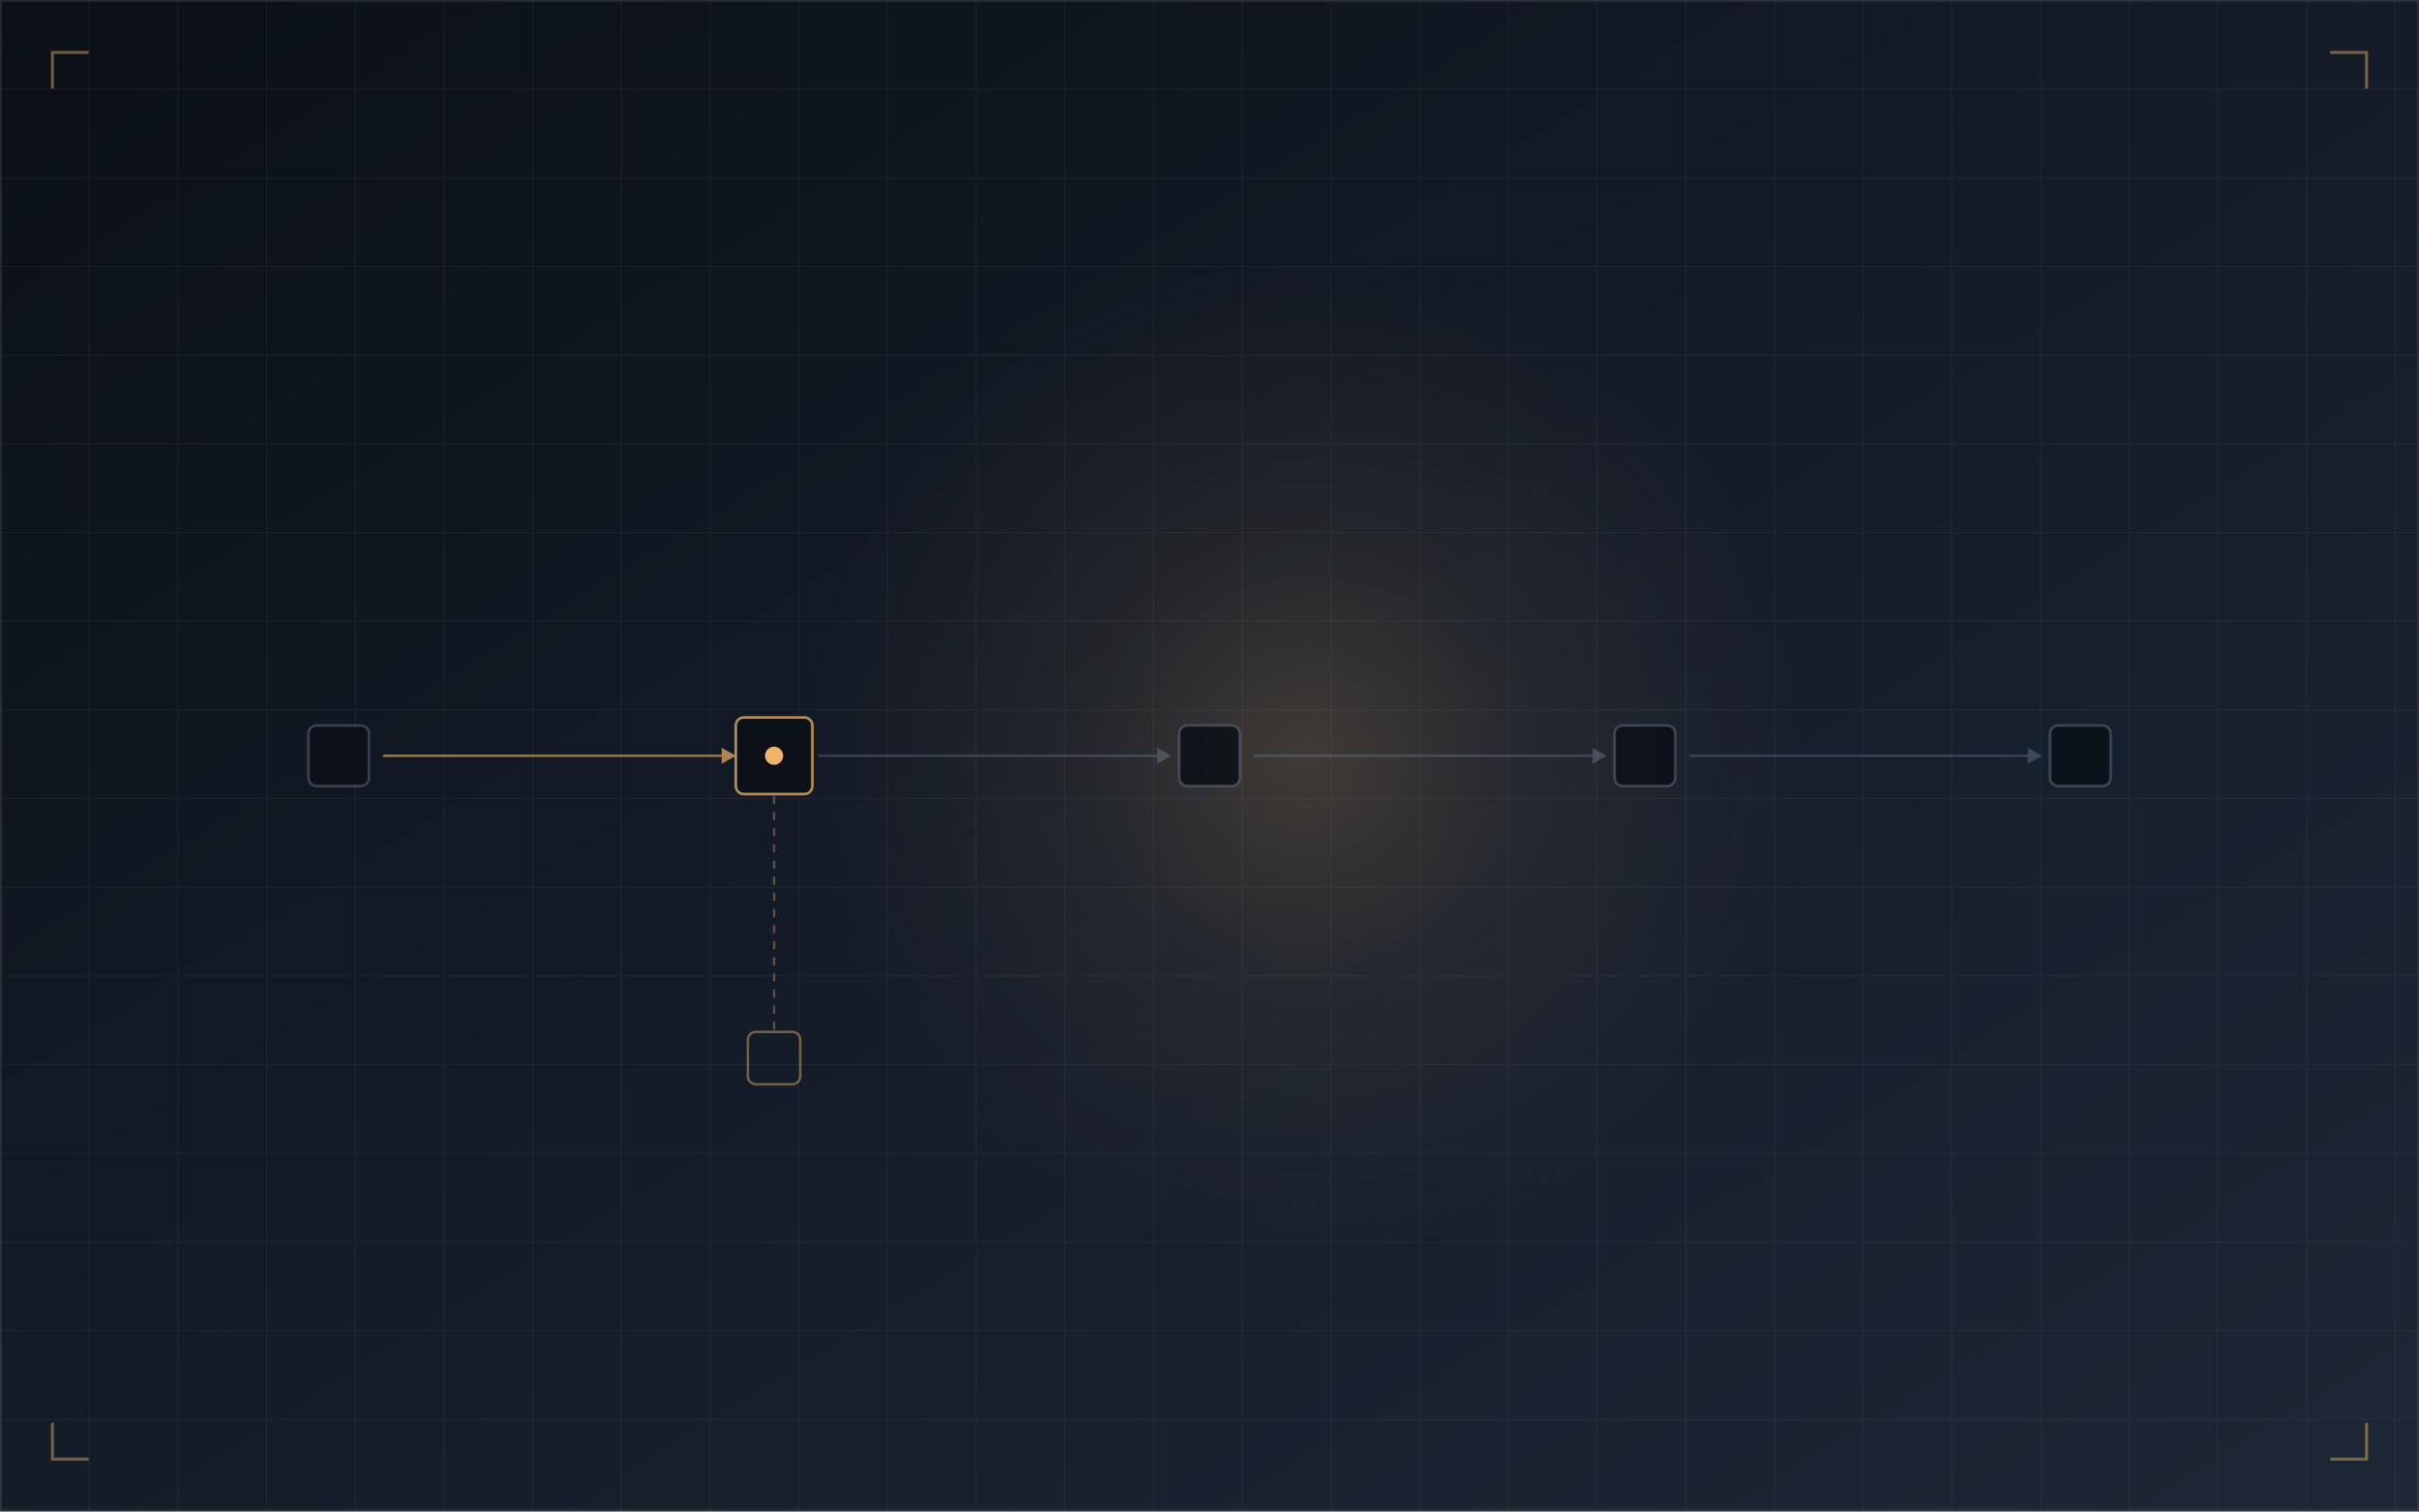
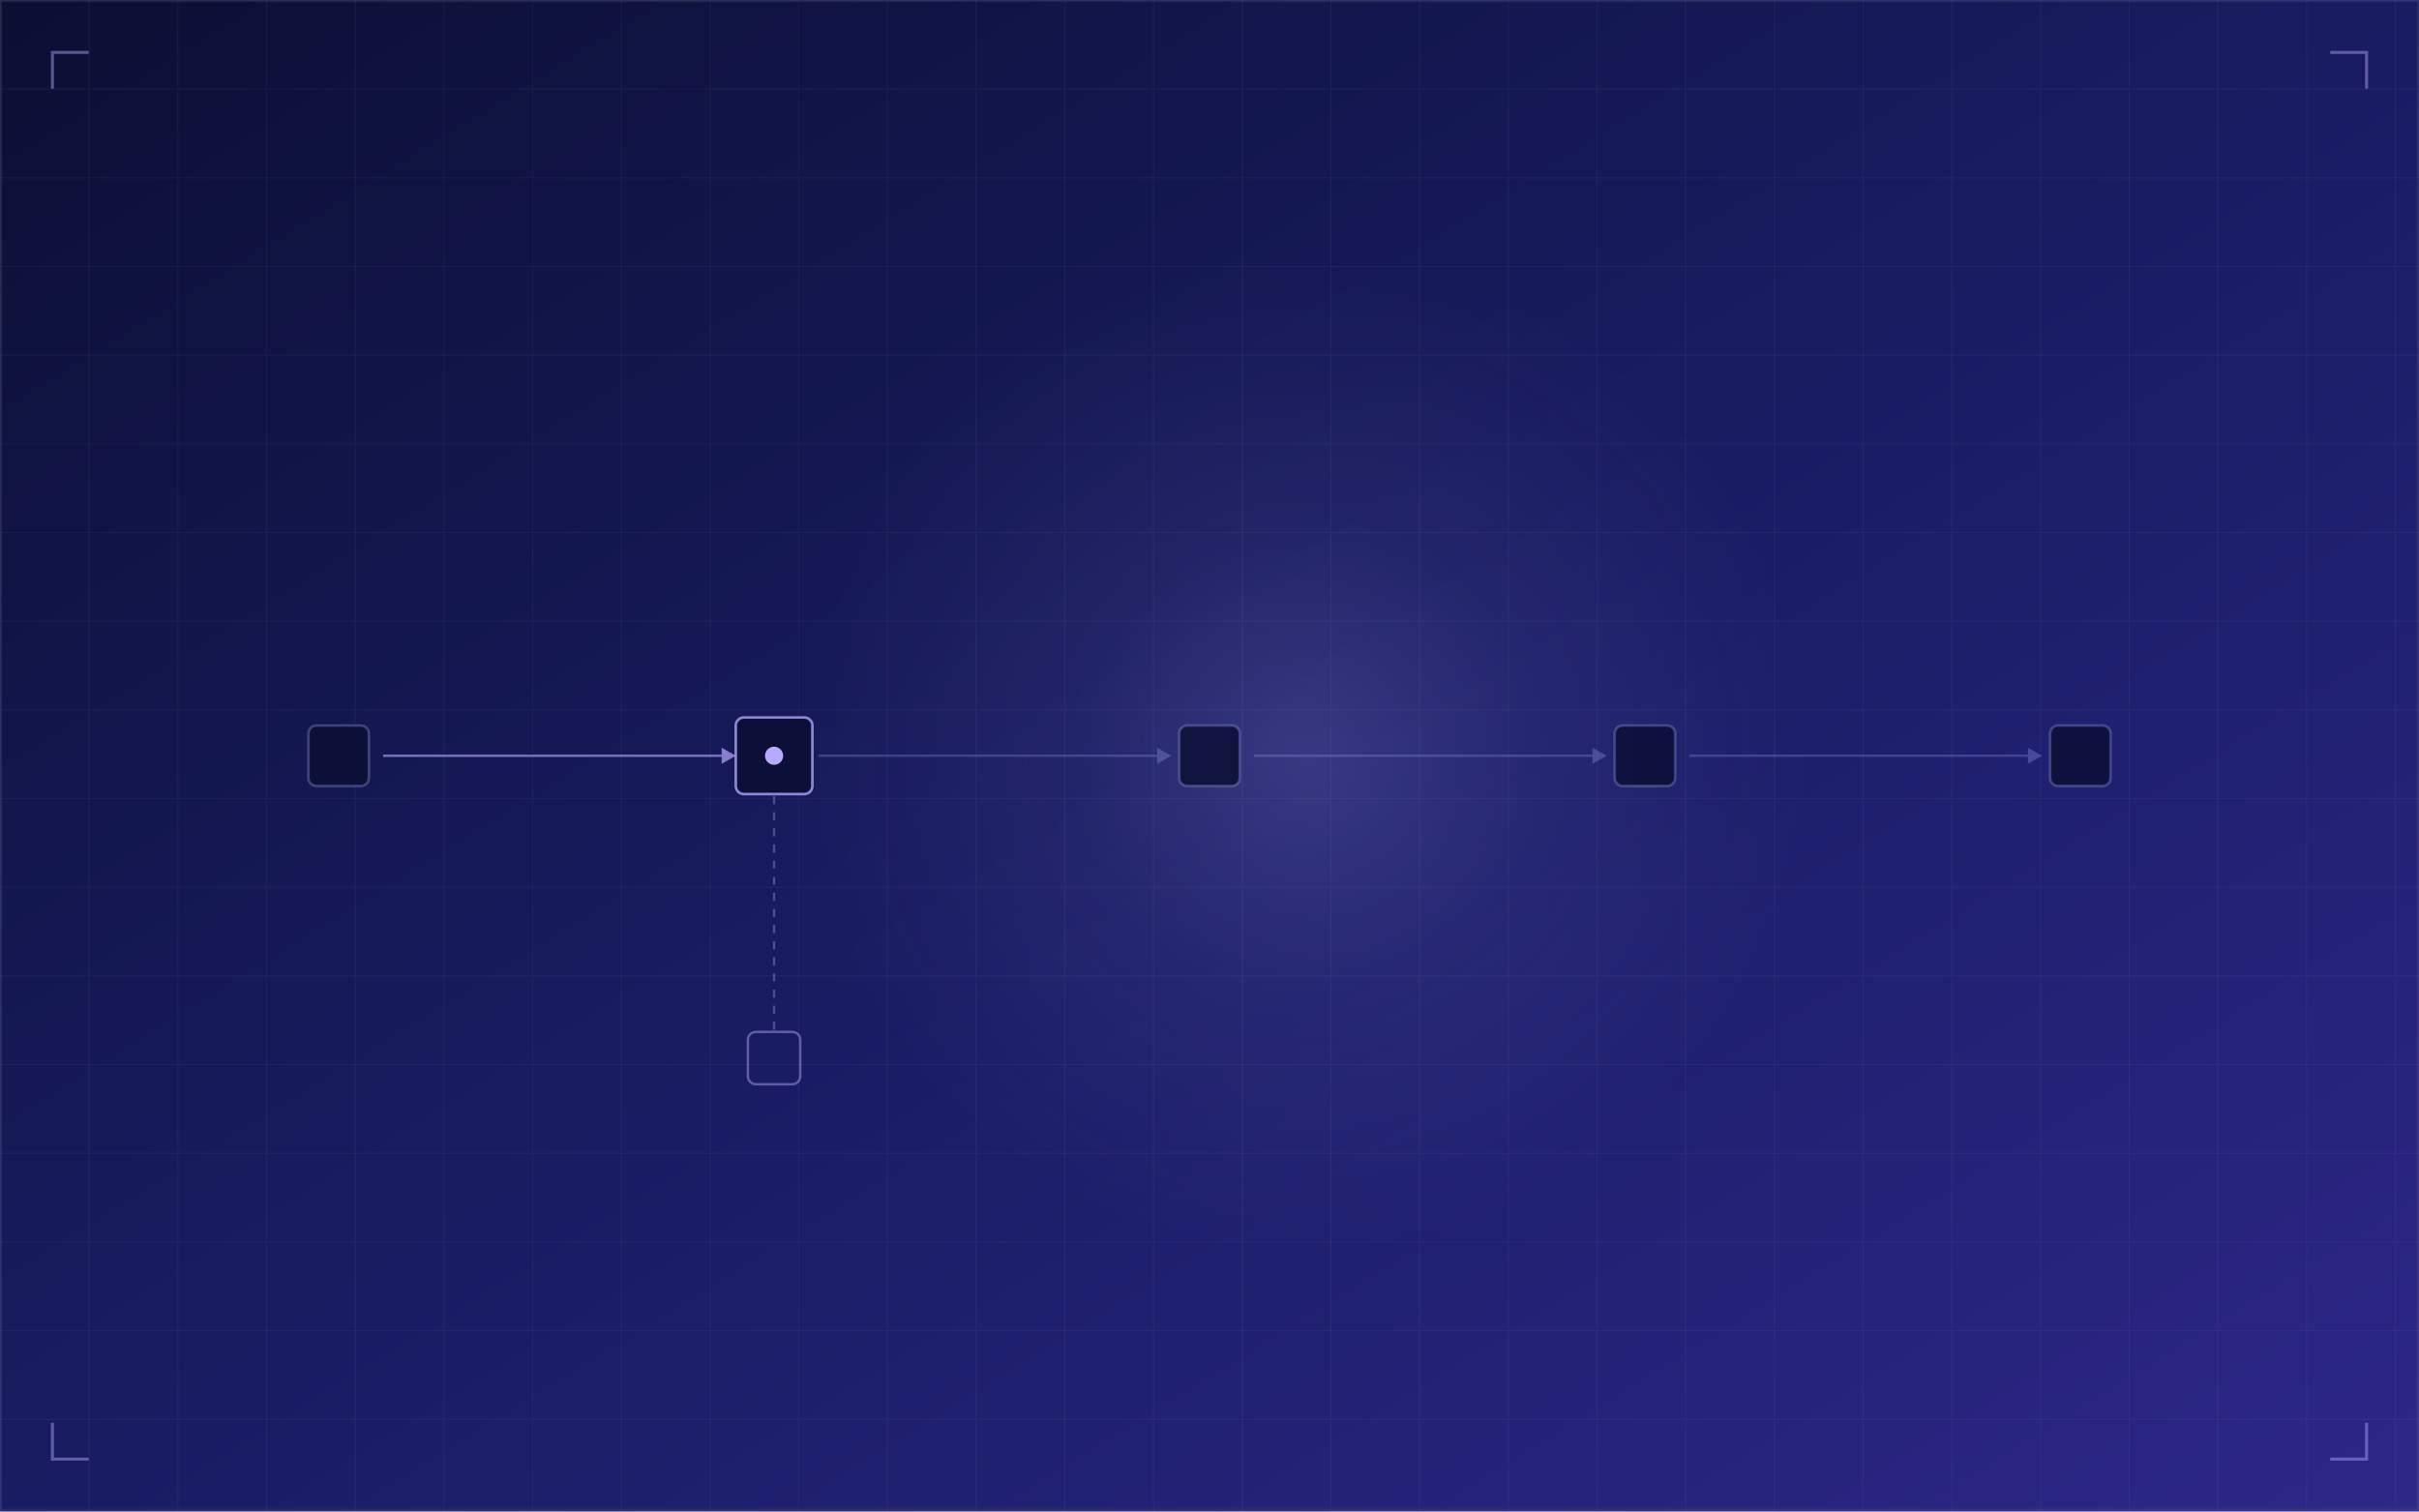
<svg xmlns="http://www.w3.org/2000/svg" viewBox="0 0 1200 750" width="1200" height="750" role="img" aria-hidden="true">
  <defs>
    <linearGradient id="bg-g" x1="0" y1="0" x2="1" y2="1">
-       <stop offset="0%" stop-color="#0B1017" />
-       <stop offset="55%" stop-color="#151D2A" />
-       <stop offset="100%" stop-color="#1D2735" />
+       <stop offset="0%" stop-color="#0B0F33" />
+       <stop offset="55%" stop-color="#1A1D66" />
+       <stop offset="100%" stop-color="#2D2788" />
    </linearGradient>
    <radialGradient id="glow-g" cx="0.5" cy="0.5" r="0.5">
-       <stop offset="0%" stop-color="#EFB468" stop-opacity="0.20" />
-       <stop offset="45%" stop-color="#EFB468" stop-opacity="0.07" />
-       <stop offset="100%" stop-color="#EFB468" stop-opacity="0" />
+       <stop offset="0%" stop-color="#B8AAFF" stop-opacity="0.20" />
+       <stop offset="45%" stop-color="#B8AAFF" stop-opacity="0.07" />
+       <stop offset="100%" stop-color="#B8AAFF" stop-opacity="0" />
    </radialGradient>
    <pattern id="grid-g" width="44" height="44" patternUnits="userSpaceOnUse">
      <path d="M44 0H0V44" fill="none" stroke="#FFFFFF" stroke-opacity="0.045" stroke-width="1" />
    </pattern>
  </defs>
  <rect width="1200" height="750" fill="url(#bg-g)" />
  <rect width="1200" height="750" fill="url(#grid-g)" />
  <circle cx="648" cy="375" r="248" fill="url(#glow-g)" />
-   <line x1="190.0" y1="375.0" x2="358.0" y2="375.0" stroke="#EFB468" stroke-opacity="0.6" stroke-width="1.2" />
-   <path d="M358.0 371.0L365.0 375.0L358.0 379.0Z" fill="#EFB468" fill-opacity="0.7" />
-   <line x1="406.0" y1="375.0" x2="574.0" y2="375.0" stroke="#8394AE" stroke-opacity="0.3" stroke-width="1.2" />
-   <path d="M574.0 371.0L581.0 375.0L574.0 379.0Z" fill="#8394AE" fill-opacity="0.35" />
-   <line x1="622.0" y1="375.0" x2="790.0" y2="375.0" stroke="#8394AE" stroke-opacity="0.3" stroke-width="1.2" />
-   <path d="M790.0 371.0L797.0 375.0L790.0 379.0Z" fill="#8394AE" fill-opacity="0.35" />
-   <line x1="838.0" y1="375.0" x2="1006.0" y2="375.0" stroke="#8394AE" stroke-opacity="0.3" stroke-width="1.2" />
-   <path d="M1006.0 371.0L1013.0 375.0L1006.0 379.0Z" fill="#8394AE" fill-opacity="0.35" />
-   <rect x="153.0" y="360.0" width="30" height="30" rx="4" fill="#0B1017" fill-opacity="0.85" stroke="#8394AE" stroke-opacity="0.35" stroke-width="1.3" />
-   <rect x="365.0" y="356.0" width="38" height="38" rx="4" fill="#0B1017" fill-opacity="0.85" stroke="#EFB468" stroke-opacity="0.75" stroke-width="1.3" />
-   <circle cx="384.0" cy="375.0" r="4.5" fill="#EFB468" />
-   <rect x="585.0" y="360.0" width="30" height="30" rx="4" fill="#0B1017" fill-opacity="0.85" stroke="#8394AE" stroke-opacity="0.35" stroke-width="1.3" />
-   <rect x="801.0" y="360.0" width="30" height="30" rx="4" fill="#0B1017" fill-opacity="0.85" stroke="#8394AE" stroke-opacity="0.35" stroke-width="1.3" />
-   <rect x="1017.0" y="360.0" width="30" height="30" rx="4" fill="#0B1017" fill-opacity="0.85" stroke="#8394AE" stroke-opacity="0.35" stroke-width="1.3" />
-   <path d="M384.0 395.0V511.0" fill="none" stroke="#EFB468" stroke-opacity="0.35" stroke-width="1.1" stroke-dasharray="4 4" />
-   <rect x="371.0" y="512.0" width="26" height="26" rx="4" fill="none" stroke="#EFB468" stroke-opacity="0.45" stroke-width="1.2" />
-   <path d="M26 44V26H44" fill="none" stroke="#EFB468" stroke-opacity="0.45" stroke-width="1.5" />
-   <path d="M1174 44V26H1156" fill="none" stroke="#EFB468" stroke-opacity="0.45" stroke-width="1.5" />
-   <path d="M26 706V724H44" fill="none" stroke="#EFB468" stroke-opacity="0.45" stroke-width="1.5" />
-   <path d="M1174 706V724H1156" fill="none" stroke="#EFB468" stroke-opacity="0.45" stroke-width="1.5" />
+   <line x1="190.0" y1="375.0" x2="358.0" y2="375.0" stroke="#B8AAFF" stroke-opacity="0.6" stroke-width="1.2" />
+   <path d="M358.0 371.0L365.0 375.0L358.0 379.0Z" fill="#B8AAFF" fill-opacity="0.7" />
+   <line x1="406.0" y1="375.0" x2="574.0" y2="375.0" stroke="#8E9BE6" stroke-opacity="0.3" stroke-width="1.2" />
+   <path d="M574.0 371.0L581.0 375.0L574.0 379.0Z" fill="#8E9BE6" fill-opacity="0.35" />
+   <line x1="622.0" y1="375.0" x2="790.0" y2="375.0" stroke="#8E9BE6" stroke-opacity="0.3" stroke-width="1.2" />
+   <path d="M790.0 371.0L797.0 375.0L790.0 379.0Z" fill="#8E9BE6" fill-opacity="0.35" />
+   <line x1="838.0" y1="375.0" x2="1006.0" y2="375.0" stroke="#8E9BE6" stroke-opacity="0.3" stroke-width="1.2" />
+   <path d="M1006.0 371.0L1013.0 375.0L1006.0 379.0Z" fill="#8E9BE6" fill-opacity="0.35" />
+   <rect x="153.0" y="360.0" width="30" height="30" rx="4" fill="#0B0F33" fill-opacity="0.85" stroke="#8E9BE6" stroke-opacity="0.35" stroke-width="1.3" />
+   <rect x="365.0" y="356.0" width="38" height="38" rx="4" fill="#0B0F33" fill-opacity="0.85" stroke="#B8AAFF" stroke-opacity="0.75" stroke-width="1.3" />
+   <circle cx="384.0" cy="375.0" r="4.5" fill="#B8AAFF" />
+   <rect x="585.0" y="360.0" width="30" height="30" rx="4" fill="#0B0F33" fill-opacity="0.85" stroke="#8E9BE6" stroke-opacity="0.35" stroke-width="1.3" />
+   <rect x="801.0" y="360.0" width="30" height="30" rx="4" fill="#0B0F33" fill-opacity="0.85" stroke="#8E9BE6" stroke-opacity="0.35" stroke-width="1.3" />
+   <rect x="1017.0" y="360.0" width="30" height="30" rx="4" fill="#0B0F33" fill-opacity="0.85" stroke="#8E9BE6" stroke-opacity="0.35" stroke-width="1.3" />
+   <path d="M384.0 395.0V511.0" fill="none" stroke="#B8AAFF" stroke-opacity="0.35" stroke-width="1.1" stroke-dasharray="4 4" />
+   <rect x="371.0" y="512.0" width="26" height="26" rx="4" fill="none" stroke="#B8AAFF" stroke-opacity="0.45" stroke-width="1.2" />
+   <path d="M26 44V26H44" fill="none" stroke="#B8AAFF" stroke-opacity="0.45" stroke-width="1.5" />
+   <path d="M1174 44V26H1156" fill="none" stroke="#B8AAFF" stroke-opacity="0.45" stroke-width="1.5" />
+   <path d="M26 706V724H44" fill="none" stroke="#B8AAFF" stroke-opacity="0.45" stroke-width="1.5" />
+   <path d="M1174 706V724H1156" fill="none" stroke="#B8AAFF" stroke-opacity="0.45" stroke-width="1.5" />
  <rect x="0.5" y="0.5" width="1199" height="749" fill="none" stroke="#FFFFFF" stroke-opacity="0.08" />
</svg>
